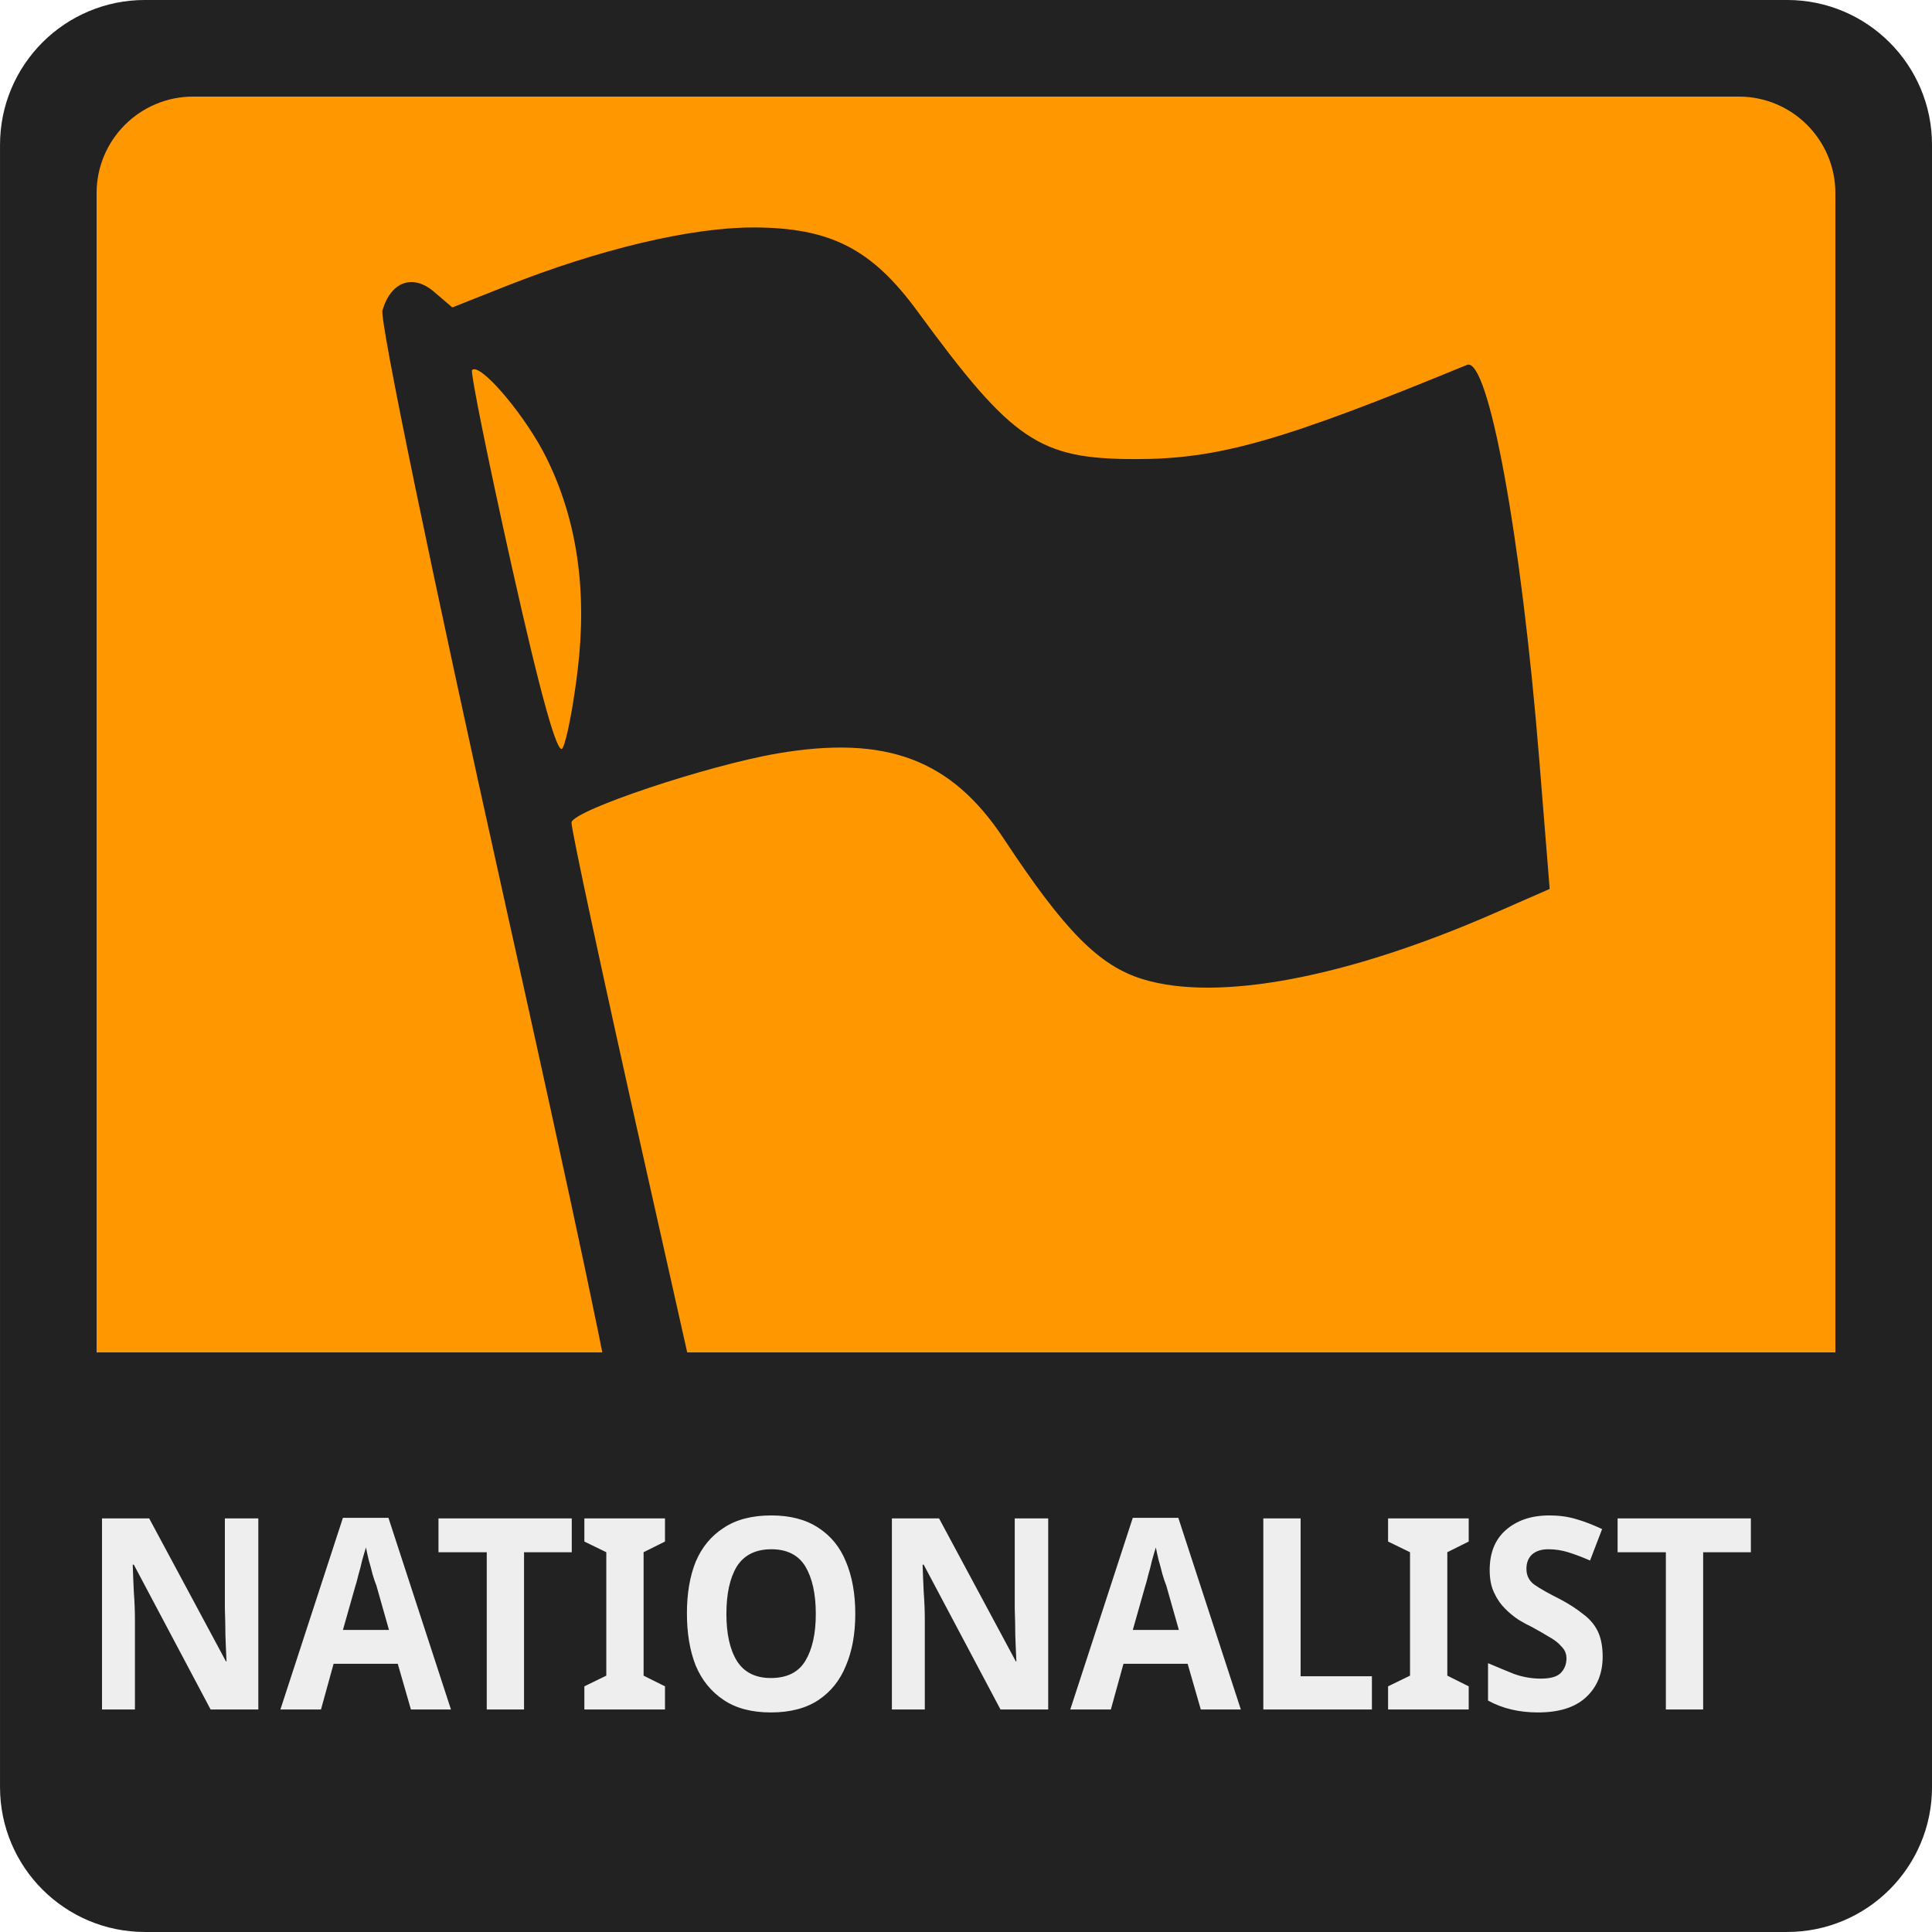
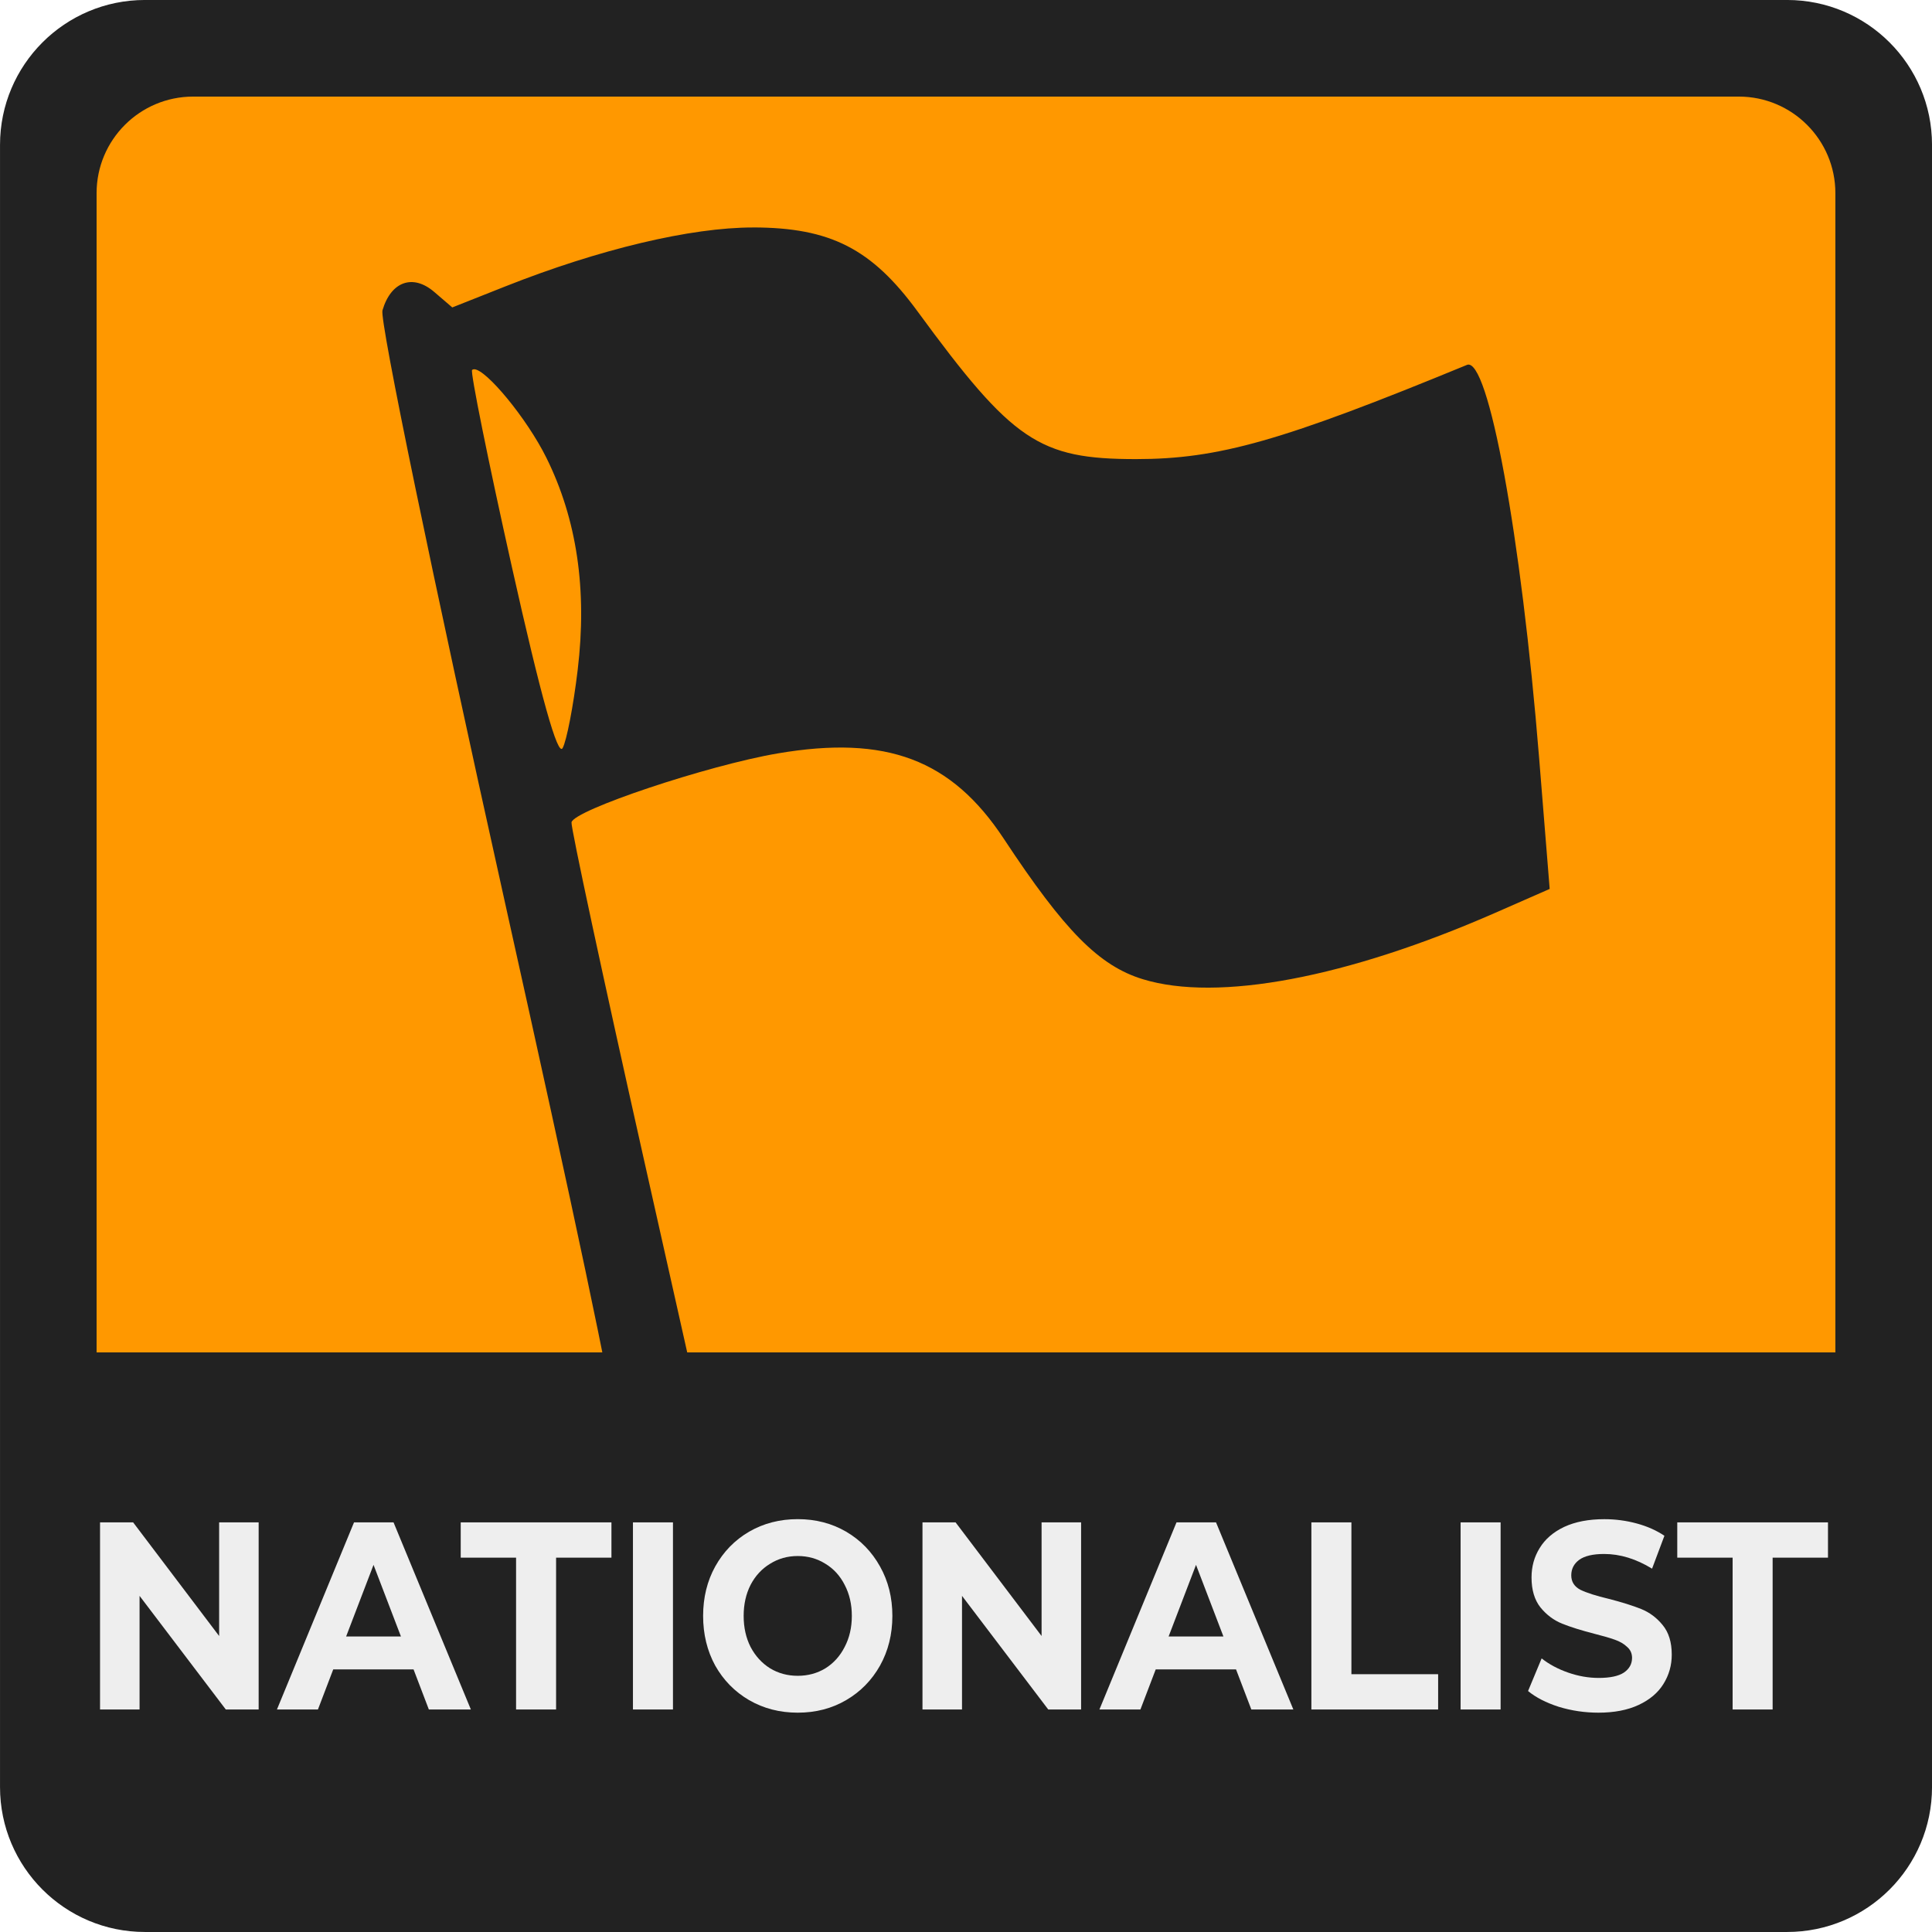
<svg xmlns="http://www.w3.org/2000/svg" width="200" height="200" viewBox="0 0 52.917 52.917" version="1.1" id="svg8">
  <defs id="defs2">
    <rect x="-245.969" y="131.259" width="80.635" height="17.025" id="rect849" />
    <rect x="-245.595" y="131.914" width="67.042" height="19.615" id="rect858" />
  </defs>
  <g id="layer1" transform="translate(249.8045,-91.40947)">
    <rect y="91.409" x="-249.804" height="52.917" width="52.917" id="rect5238-5" style="fill:#222222;fill-opacity:1;fill-rule:nonzero;stroke:none;stroke-width:0.5;stroke-linecap:butt;stroke-linejoin:round;stroke-miterlimit:4;stroke-dasharray:none;stroke-dashoffset:0;stroke-opacity:0.909;paint-order:normal" rx="3.969" ry="3.969" />
    <rect style="fill:#ff9800;fill-opacity:1;fill-rule:nonzero;stroke:none;stroke-width:0.5;stroke-linecap:butt;stroke-linejoin:round;stroke-miterlimit:4;stroke-dasharray:none;stroke-dashoffset:0;stroke-opacity:0.909;paint-order:normal" id="rect5240-3" width="47.625" height="47.625" x="-247.159" y="94.055" rx="2.646" ry="2.646" />
    <path style="fill:#222222;fill-opacity:1;stroke-width:1" d="m -229.178,97.639 c 2.114,0.003 3.247,0.581 4.504,2.298 2.607,3.56 3.327,4.047 5.985,4.047 2.262,0 4,-0.495 9.064,-2.58 0.583,-0.24 1.485,4.676 1.977,10.77 l 0.289,3.583 -1.488,0.653 c -4.063,1.781 -7.603,2.448 -9.655,1.82 -1.199,-0.367 -2.14,-1.318 -3.811,-3.851 -1.432,-2.17 -3.214,-2.842 -6.194,-2.333 -1.921,0.328 -5.586,1.554 -5.644,1.888 -0.022,0.123 0.864,4.246 1.967,9.162 l 1.826,8.136 a 18.894,22.503 47.501 0 1 -2.483,-0.246 c -0.245,-1.666 -1.182,-6.089 -3.147,-14.922 -1.967,-8.844 -3.422,-15.876 -3.341,-16.153 0.232,-0.793 0.833,-1.007 1.417,-0.506 l 0.495,0.425 1.456,-0.577 c 2.572,-1.019 5.081,-1.615 6.785,-1.613 z m -7.642,3.885 c -0.022,2.4e-4 -0.04,0.006 -0.054,0.019 -0.053,0.047 0.438,2.478 1.091,5.4 0.795,3.555 1.255,5.196 1.388,4.957 0.11,-0.196 0.296,-1.159 0.413,-2.141 0.264,-2.195 -0.021,-4.126 -0.859,-5.815 -0.534,-1.077 -1.652,-2.425 -1.979,-2.421 z" id="path4773-5" />
    <path id="path5244-6" d="m -248.349,128.451 v 8.334 c 0,3.078 2.478,5.556 5.556,5.556 h 38.894 c 3.078,0 5.556,-2.478 5.556,-5.556 v -8.334 z" style="fill:#222222;fill-opacity:1;fill-rule:nonzero;stroke:none;stroke-width:0.5;stroke-linecap:butt;stroke-linejoin:round;stroke-miterlimit:4;stroke-dasharray:none;stroke-dashoffset:0;stroke-opacity:0.909;paint-order:normal" />
-     <text xml:space="preserve" style="font-weight:bold;font-size:7.039px;line-height:1.25;font-family:Montserrat;-inkscape-font-specification:'Montserrat Bold';stroke-width:0.503" x="-257.579" y="132.891" id="text58" transform="scale(0.9613626,1.04019)">
-       <tspan id="tspan56" x="-257.579" y="132.891" style="fill:#eeeeee;fill-opacity:1;stroke-width:0.503">NATIONALIST</tspan>
-     </text>
+     <g aria-label="NATIONALIST" transform="scale(0.9613626,1.04019)" id="text58" style="font-weight:bold;font-size:7.039px;line-height:1.25;font-family:Montserrat;-inkscape-font-specification:'Montserrat Bold';stroke-width:0.503">
+       <path d="m -252.475,127.964 v 4.927 h -0.936 l -2.457,-2.992 v 2.992 h -1.126 v -4.927 h 0.943 l 2.45,2.992 v -2.992 z" style="fill:#eeeeee;fill-opacity:1;stroke-width:0.503" id="path1395" />
+       <path d="m -248.062,131.835 h -2.288 l -0.436,1.056 h -1.168 l 2.196,-4.927 h 1.126 l 2.203,4.927 h -1.197 z m -0.359,-0.866 -0.781,-1.886 -0.781,1.886 z" style="fill:#eeeeee;fill-opacity:1;stroke-width:0.503" id="path1397" />
+       <path d="m -245.141,128.893 h -1.577 v -0.929 h 4.294 v 0.929 h -1.577 v 3.998 h -1.14 z" style="fill:#eeeeee;fill-opacity:1;stroke-width:0.503" id="path1399" />
+       <path d="m -241.811,127.964 h 1.14 v 4.927 h -1.14 z" style="fill:#eeeeee;fill-opacity:1;stroke-width:0.503" id="path1401" />
+       <path d="m -237.116,132.975 q -0.767,0 -1.387,-0.331 -0.612,-0.331 -0.964,-0.908 -0.345,-0.584 -0.345,-1.309 0,-0.725 0.345,-1.302 0.352,-0.584 0.964,-0.915 0.619,-0.331 1.387,-0.331 0.767,0 1.38,0.331 0.612,0.331 0.964,0.915 0.352,0.577 0.352,1.302 0,0.725 -0.352,1.309 -0.352,0.577 -0.964,0.908 -0.612,0.331 -1.38,0.331 z m 0,-0.971 q 0.436,0 0.788,-0.197 0.352,-0.204 0.549,-0.563 0.204,-0.359 0.204,-0.817 0,-0.458 -0.204,-0.817 -0.197,-0.359 -0.549,-0.556 -0.352,-0.204 -0.788,-0.204 -0.436,0 -0.788,0.204 -0.352,0.197 -0.556,0.556 -0.197,0.359 -0.197,0.817 0,0.458 0.197,0.817 0.204,0.359 0.556,0.563 0.352,0.197 0.788,0.197 z" style="fill:#eeeeee;fill-opacity:1;stroke-width:0.503" id="path1403" />
+       <path d="m -229.043,127.964 v 4.927 h -0.936 l -2.457,-2.992 v 2.992 h -1.126 v -4.927 h 0.943 l 2.45,2.992 v -2.992 z" style="fill:#eeeeee;fill-opacity:1;stroke-width:0.503" id="path1405" />
+       <path d="m -224.629,131.835 h -2.288 l -0.436,1.056 h -1.168 l 2.196,-4.927 h 1.126 l 2.203,4.927 h -1.197 z m -0.359,-0.866 -0.781,-1.886 -0.781,1.886 z" style="fill:#eeeeee;fill-opacity:1;stroke-width:0.503" id="path1407" />
+       <path d="m -222.482,127.964 h 1.14 v 3.998 h 2.471 v 0.929 h -3.611 z" style="fill:#eeeeee;fill-opacity:1;stroke-width:0.503" id="path1409" />
+       <path d="m -218.231,127.964 h 1.14 v 4.927 h -1.14 z" style="fill:#eeeeee;fill-opacity:1;stroke-width:0.503" id="path1411" />
+       <path d="m -214.303,132.975 q -0.584,0 -1.133,-0.155 -0.542,-0.162 -0.873,-0.415 l 0.387,-0.859 q 0.317,0.232 0.753,0.373 0.436,0.141 0.873,0.141 0.486,0 0.718,-0.141 0.232,-0.148 0.232,-0.387 0,-0.176 -0.141,-0.289 -0.134,-0.12 -0.352,-0.19 -0.211,-0.07 -0.577,-0.155 -0.563,-0.134 -0.922,-0.267 -0.359,-0.134 -0.619,-0.429 -0.253,-0.296 -0.253,-0.788 0,-0.429 0.232,-0.774 0.232,-0.352 0.697,-0.556 0.472,-0.204 1.147,-0.204 0.472,0 0.922,0.113 0.45,0.113 0.788,0.324 l -0.352,0.866 q -0.683,-0.387 -1.366,-0.387 -0.479,0 -0.711,0.155 -0.225,0.155 -0.225,0.408 0,0.253 0.26,0.38 0.267,0.12 0.809,0.239 0.563,0.134 0.922,0.267 0.359,0.134 0.612,0.422 0.26,0.289 0.26,0.781 0,0.422 -0.239,0.774 -0.232,0.345 -0.704,0.549 -0.472,0.204 -1.147,0.204 z" style="fill:#eeeeee;fill-opacity:1;stroke-width:0.503" id="path1413" />
+       <path d="m -210.481,128.893 h -1.577 v -0.929 h 4.294 v 0.929 h -1.577 v 3.998 h -1.14 z" style="fill:#eeeeee;fill-opacity:1;stroke-width:0.503" id="path1415" />
+     </g>
  </g>
</svg>
